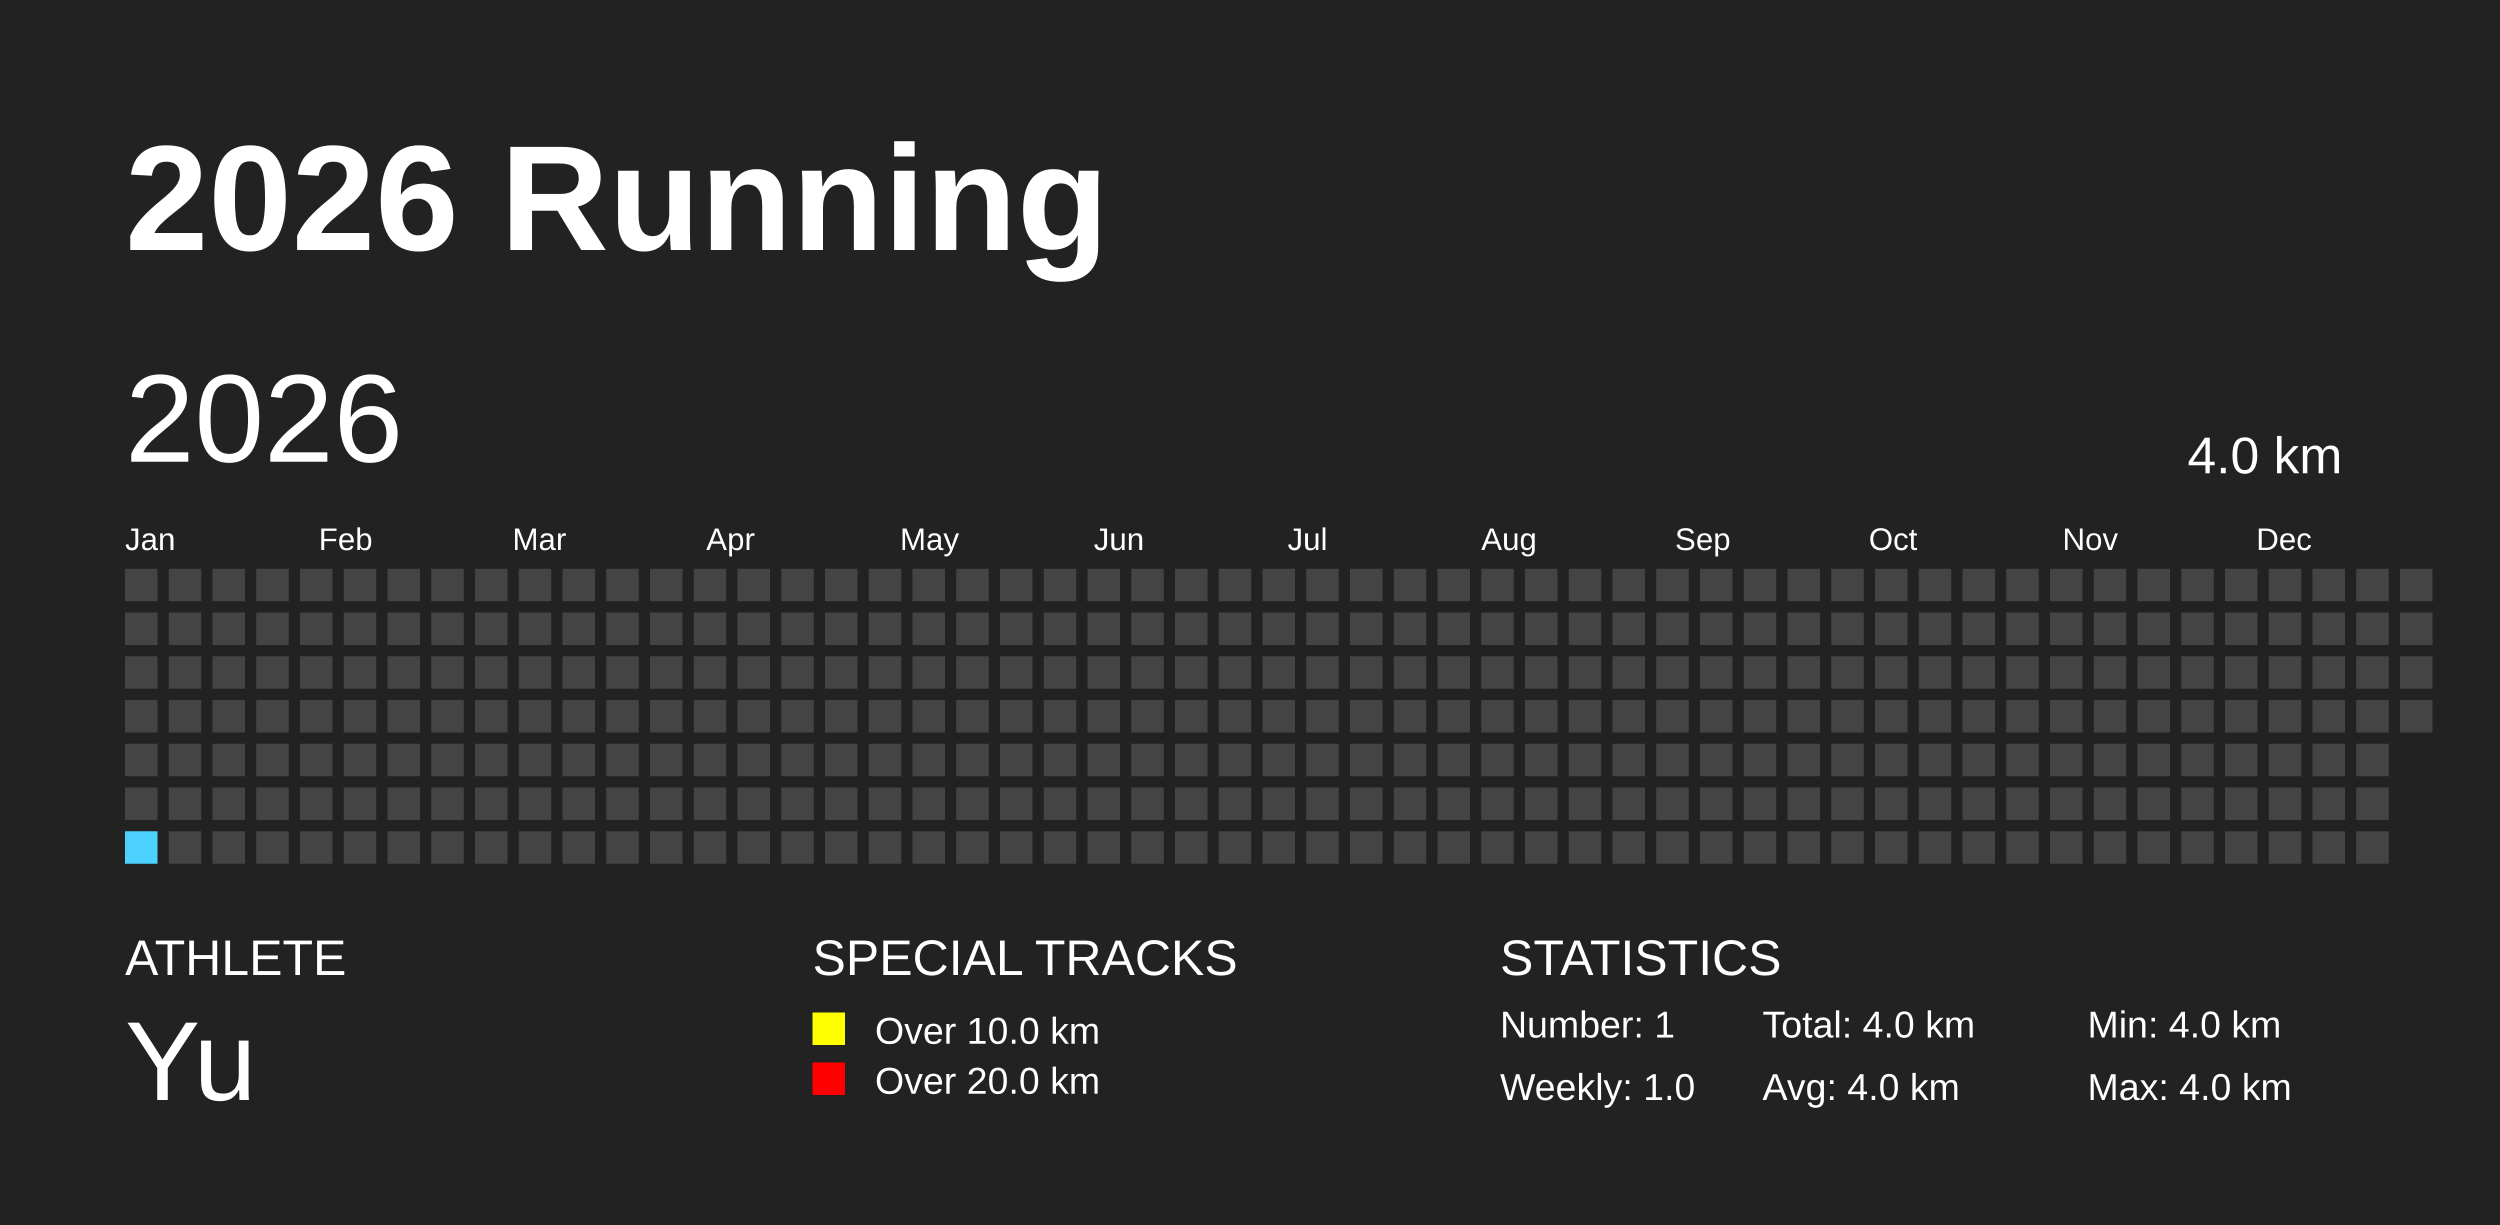
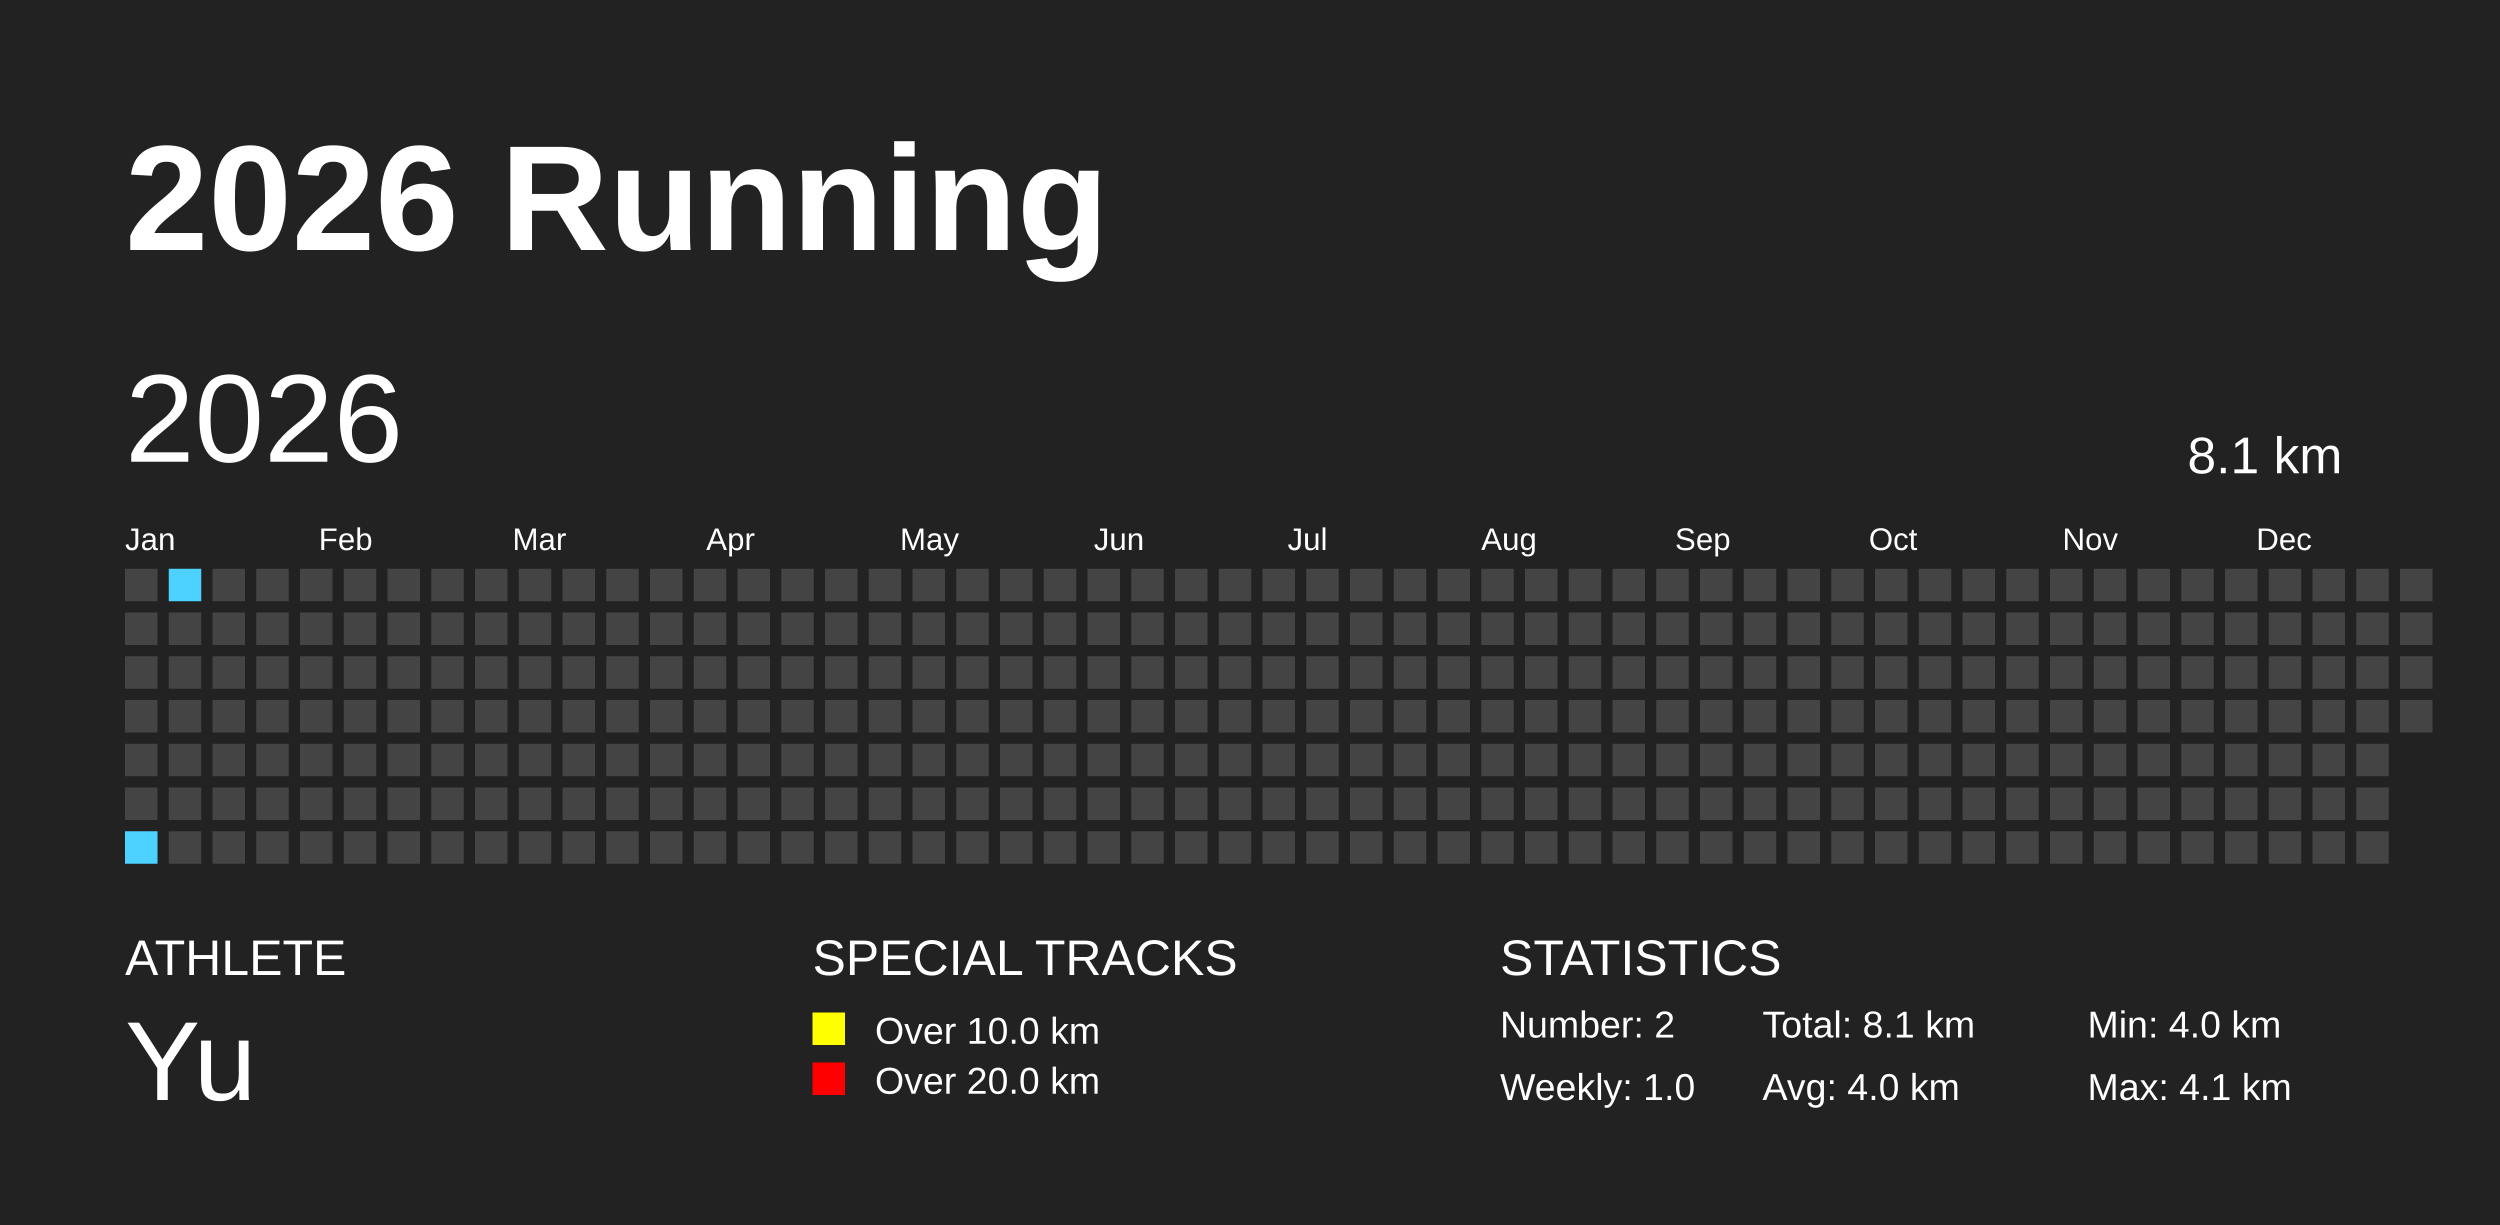
<svg xmlns="http://www.w3.org/2000/svg" baseProfile="full" height="98mm" version="1.1" viewBox="0,0,200,98" width="200mm">
  <defs />
  <rect fill="#222222" height="98" width="200" x="0" y="0" />
  <text fill="#FFFFFF" style="font-size:12px; font-family:Arial; font-weight:bold;" x="10" y="20">2026 Running</text>
  <text fill="#FFFFFF" style="font-size:4px; font-family:Arial" x="10" y="78">ATHLETE</text>
  <text fill="#FFFFFF" style="font-size:9px; font-family:Arial" x="10" y="88">Yu</text>
  <text fill="#FFFFFF" style="font-size:4px; font-family:Arial" x="65" y="78">SPECIAL TRACKS</text>
  <rect fill="yellow" height="2.6" width="2.6" x="65" y="81" />
  <text fill="#FFFFFF" style="font-size:3px; font-family:Arial" x="70" y="83.5">Over 10.0 km</text>
  <rect fill="red" height="2.6" width="2.6" x="65" y="85" />
  <text fill="#FFFFFF" style="font-size:3px; font-family:Arial" x="70" y="87.5">Over 20.0 km</text>
  <text fill="#FFFFFF" style="font-size:4px; font-family:Arial" x="120" y="78">STATISTICS</text>
-   <text fill="#FFFFFF" style="font-size:3px; font-family:Arial" x="120" y="83">Number: 1</text>
+   <text fill="#FFFFFF" style="font-size:3px; font-family:Arial" x="120" y="83">Number: 2</text>
  <text fill="#FFFFFF" style="font-size:3px; font-family:Arial" x="120" y="88">Weekly: 1.0</text>
-   <text fill="#FFFFFF" style="font-size:3px; font-family:Arial" x="141" y="83">Total: 4.0 km</text>
+   <text fill="#FFFFFF" style="font-size:3px; font-family:Arial" x="141" y="83">Total: 8.1 km</text>
  <text fill="#FFFFFF" style="font-size:3px; font-family:Arial" x="141" y="88">Avg: 4.0 km</text>
  <text fill="#FFFFFF" style="font-size:3px; font-family:Arial" x="167" y="83">Min: 4.0 km</text>
-   <text fill="#FFFFFF" style="font-size:3px; font-family:Arial" x="167" y="88">Max: 4.0 km</text>
+   <text fill="#FFFFFF" style="font-size:3px; font-family:Arial" x="167" y="88">Max: 4.1 km</text>
  <text dominant-baseline="hanging" fill="#FFFFFF" style="font-size:10.0px; font-family:Arial;" x="10" y="30">2026</text>
-   <text dominant-baseline="hanging" fill="#FFFFFF" style="font-size:4.125px; font-family:Arial;" x="175" y="35">4.0 km</text>
+   <text dominant-baseline="hanging" fill="#FFFFFF" style="font-size:4.125px; font-family:Arial;" x="175" y="35">8.1 km</text>
  <text fill="#FFFFFF" style="font-size:2.5px; font-family:Arial" x="10.0" y="44">Jan</text>
  <text fill="#FFFFFF" style="font-size:2.5px; font-family:Arial" x="25.5" y="44">Feb</text>
  <text fill="#FFFFFF" style="font-size:2.5px; font-family:Arial" x="41.0" y="44">Mar</text>
  <text fill="#FFFFFF" style="font-size:2.5px; font-family:Arial" x="56.5" y="44">Apr</text>
  <text fill="#FFFFFF" style="font-size:2.5px; font-family:Arial" x="72.0" y="44">May</text>
  <text fill="#FFFFFF" style="font-size:2.5px; font-family:Arial" x="87.5" y="44">Jun</text>
  <text fill="#FFFFFF" style="font-size:2.5px; font-family:Arial" x="103.0" y="44">Jul</text>
  <text fill="#FFFFFF" style="font-size:2.5px; font-family:Arial" x="118.5" y="44">Aug</text>
  <text fill="#FFFFFF" style="font-size:2.5px; font-family:Arial" x="134.0" y="44">Sep</text>
  <text fill="#FFFFFF" style="font-size:2.5px; font-family:Arial" x="149.5" y="44">Oct</text>
  <text fill="#FFFFFF" style="font-size:2.5px; font-family:Arial" x="165.0" y="44">Nov</text>
  <text fill="#FFFFFF" style="font-size:2.5px; font-family:Arial" x="180.5" y="44">Dec</text>
  <rect fill="#444444" height="2.6" width="2.6" x="10.0" y="45.5" />
  <rect fill="#444444" height="2.6" width="2.6" x="10.0" y="49.0" />
  <rect fill="#444444" height="2.6" width="2.6" x="10.0" y="52.5" />
  <rect fill="#444444" height="2.6" width="2.6" x="10.0" y="56.0" />
  <rect fill="#444444" height="2.6" width="2.6" x="10.0" y="59.5" />
  <rect fill="#444444" height="2.6" width="2.6" x="10.0" y="63.0" />
  <rect fill="#4DD2FF" height="2.6" width="2.6" x="10.0" y="66.5" />
-   <rect fill="#444444" height="2.6" width="2.6" x="13.5" y="45.5" />
+   <rect fill="#4DD2FF" height="2.6" width="2.6" x="13.5" y="45.5" />
  <rect fill="#444444" height="2.6" width="2.6" x="13.5" y="49.0" />
  <rect fill="#444444" height="2.6" width="2.6" x="13.5" y="52.5" />
  <rect fill="#444444" height="2.6" width="2.6" x="13.5" y="56.0" />
  <rect fill="#444444" height="2.6" width="2.6" x="13.5" y="59.5" />
  <rect fill="#444444" height="2.6" width="2.6" x="13.5" y="63.0" />
  <rect fill="#444444" height="2.6" width="2.6" x="13.5" y="66.5" />
  <rect fill="#444444" height="2.6" width="2.6" x="17.0" y="45.5" />
  <rect fill="#444444" height="2.6" width="2.6" x="17.0" y="49.0" />
  <rect fill="#444444" height="2.6" width="2.6" x="17.0" y="52.5" />
  <rect fill="#444444" height="2.6" width="2.6" x="17.0" y="56.0" />
  <rect fill="#444444" height="2.6" width="2.6" x="17.0" y="59.5" />
  <rect fill="#444444" height="2.6" width="2.6" x="17.0" y="63.0" />
  <rect fill="#444444" height="2.6" width="2.6" x="17.0" y="66.5" />
  <rect fill="#444444" height="2.6" width="2.6" x="20.5" y="45.5" />
  <rect fill="#444444" height="2.6" width="2.6" x="20.5" y="49.0" />
  <rect fill="#444444" height="2.6" width="2.6" x="20.5" y="52.5" />
  <rect fill="#444444" height="2.6" width="2.6" x="20.5" y="56.0" />
  <rect fill="#444444" height="2.6" width="2.6" x="20.5" y="59.5" />
  <rect fill="#444444" height="2.6" width="2.6" x="20.5" y="63.0" />
  <rect fill="#444444" height="2.6" width="2.6" x="20.5" y="66.5" />
  <rect fill="#444444" height="2.6" width="2.6" x="24.0" y="45.5" />
  <rect fill="#444444" height="2.6" width="2.6" x="24.0" y="49.0" />
  <rect fill="#444444" height="2.6" width="2.6" x="24.0" y="52.5" />
  <rect fill="#444444" height="2.6" width="2.6" x="24.0" y="56.0" />
  <rect fill="#444444" height="2.6" width="2.6" x="24.0" y="59.5" />
  <rect fill="#444444" height="2.6" width="2.6" x="24.0" y="63.0" />
  <rect fill="#444444" height="2.6" width="2.6" x="24.0" y="66.5" />
  <rect fill="#444444" height="2.6" width="2.6" x="27.5" y="45.5" />
  <rect fill="#444444" height="2.6" width="2.6" x="27.5" y="49.0" />
  <rect fill="#444444" height="2.6" width="2.6" x="27.5" y="52.5" />
  <rect fill="#444444" height="2.6" width="2.6" x="27.5" y="56.0" />
  <rect fill="#444444" height="2.6" width="2.6" x="27.5" y="59.5" />
  <rect fill="#444444" height="2.6" width="2.6" x="27.5" y="63.0" />
  <rect fill="#444444" height="2.6" width="2.6" x="27.5" y="66.5" />
  <rect fill="#444444" height="2.6" width="2.6" x="31.0" y="45.5" />
  <rect fill="#444444" height="2.6" width="2.6" x="31.0" y="49.0" />
  <rect fill="#444444" height="2.6" width="2.6" x="31.0" y="52.5" />
  <rect fill="#444444" height="2.6" width="2.6" x="31.0" y="56.0" />
  <rect fill="#444444" height="2.6" width="2.6" x="31.0" y="59.5" />
  <rect fill="#444444" height="2.6" width="2.6" x="31.0" y="63.0" />
  <rect fill="#444444" height="2.6" width="2.6" x="31.0" y="66.5" />
  <rect fill="#444444" height="2.6" width="2.6" x="34.5" y="45.5" />
  <rect fill="#444444" height="2.6" width="2.6" x="34.5" y="49.0" />
  <rect fill="#444444" height="2.6" width="2.6" x="34.5" y="52.5" />
  <rect fill="#444444" height="2.6" width="2.6" x="34.5" y="56.0" />
  <rect fill="#444444" height="2.6" width="2.6" x="34.5" y="59.5" />
  <rect fill="#444444" height="2.6" width="2.6" x="34.5" y="63.0" />
  <rect fill="#444444" height="2.6" width="2.6" x="34.5" y="66.5" />
  <rect fill="#444444" height="2.6" width="2.6" x="38.0" y="45.5" />
  <rect fill="#444444" height="2.6" width="2.6" x="38.0" y="49.0" />
  <rect fill="#444444" height="2.6" width="2.6" x="38.0" y="52.5" />
  <rect fill="#444444" height="2.6" width="2.6" x="38.0" y="56.0" />
  <rect fill="#444444" height="2.6" width="2.6" x="38.0" y="59.5" />
  <rect fill="#444444" height="2.6" width="2.6" x="38.0" y="63.0" />
  <rect fill="#444444" height="2.6" width="2.6" x="38.0" y="66.5" />
  <rect fill="#444444" height="2.6" width="2.6" x="41.5" y="45.5" />
  <rect fill="#444444" height="2.6" width="2.6" x="41.5" y="49.0" />
  <rect fill="#444444" height="2.6" width="2.6" x="41.5" y="52.5" />
  <rect fill="#444444" height="2.6" width="2.6" x="41.5" y="56.0" />
  <rect fill="#444444" height="2.6" width="2.6" x="41.5" y="59.5" />
  <rect fill="#444444" height="2.6" width="2.6" x="41.5" y="63.0" />
  <rect fill="#444444" height="2.6" width="2.6" x="41.5" y="66.5" />
  <rect fill="#444444" height="2.6" width="2.6" x="45.0" y="45.5" />
  <rect fill="#444444" height="2.6" width="2.6" x="45.0" y="49.0" />
  <rect fill="#444444" height="2.6" width="2.6" x="45.0" y="52.5" />
  <rect fill="#444444" height="2.6" width="2.6" x="45.0" y="56.0" />
  <rect fill="#444444" height="2.6" width="2.6" x="45.0" y="59.5" />
  <rect fill="#444444" height="2.6" width="2.6" x="45.0" y="63.0" />
  <rect fill="#444444" height="2.6" width="2.6" x="45.0" y="66.5" />
  <rect fill="#444444" height="2.6" width="2.6" x="48.5" y="45.5" />
  <rect fill="#444444" height="2.6" width="2.6" x="48.5" y="49.0" />
  <rect fill="#444444" height="2.6" width="2.6" x="48.5" y="52.5" />
  <rect fill="#444444" height="2.6" width="2.6" x="48.5" y="56.0" />
  <rect fill="#444444" height="2.6" width="2.6" x="48.5" y="59.5" />
  <rect fill="#444444" height="2.6" width="2.6" x="48.5" y="63.0" />
  <rect fill="#444444" height="2.6" width="2.6" x="48.5" y="66.5" />
  <rect fill="#444444" height="2.6" width="2.6" x="52.0" y="45.5" />
  <rect fill="#444444" height="2.6" width="2.6" x="52.0" y="49.0" />
  <rect fill="#444444" height="2.6" width="2.6" x="52.0" y="52.5" />
  <rect fill="#444444" height="2.6" width="2.6" x="52.0" y="56.0" />
  <rect fill="#444444" height="2.6" width="2.6" x="52.0" y="59.5" />
  <rect fill="#444444" height="2.6" width="2.6" x="52.0" y="63.0" />
  <rect fill="#444444" height="2.6" width="2.6" x="52.0" y="66.5" />
  <rect fill="#444444" height="2.6" width="2.6" x="55.5" y="45.5" />
  <rect fill="#444444" height="2.6" width="2.6" x="55.5" y="49.0" />
  <rect fill="#444444" height="2.6" width="2.6" x="55.5" y="52.5" />
  <rect fill="#444444" height="2.6" width="2.6" x="55.5" y="56.0" />
  <rect fill="#444444" height="2.6" width="2.6" x="55.5" y="59.5" />
  <rect fill="#444444" height="2.6" width="2.6" x="55.5" y="63.0" />
  <rect fill="#444444" height="2.6" width="2.6" x="55.5" y="66.5" />
  <rect fill="#444444" height="2.6" width="2.6" x="59.0" y="45.5" />
  <rect fill="#444444" height="2.6" width="2.6" x="59.0" y="49.0" />
  <rect fill="#444444" height="2.6" width="2.6" x="59.0" y="52.5" />
  <rect fill="#444444" height="2.6" width="2.6" x="59.0" y="56.0" />
  <rect fill="#444444" height="2.6" width="2.6" x="59.0" y="59.5" />
  <rect fill="#444444" height="2.6" width="2.6" x="59.0" y="63.0" />
  <rect fill="#444444" height="2.6" width="2.6" x="59.0" y="66.5" />
  <rect fill="#444444" height="2.6" width="2.6" x="62.5" y="45.5" />
  <rect fill="#444444" height="2.6" width="2.6" x="62.5" y="49.0" />
  <rect fill="#444444" height="2.6" width="2.6" x="62.5" y="52.5" />
  <rect fill="#444444" height="2.6" width="2.6" x="62.5" y="56.0" />
  <rect fill="#444444" height="2.6" width="2.6" x="62.5" y="59.5" />
  <rect fill="#444444" height="2.6" width="2.6" x="62.5" y="63.0" />
  <rect fill="#444444" height="2.6" width="2.6" x="62.5" y="66.5" />
  <rect fill="#444444" height="2.6" width="2.6" x="66.0" y="45.5" />
  <rect fill="#444444" height="2.6" width="2.6" x="66.0" y="49.0" />
  <rect fill="#444444" height="2.6" width="2.6" x="66.0" y="52.5" />
  <rect fill="#444444" height="2.6" width="2.6" x="66.0" y="56.0" />
  <rect fill="#444444" height="2.6" width="2.6" x="66.0" y="59.5" />
  <rect fill="#444444" height="2.6" width="2.6" x="66.0" y="63.0" />
  <rect fill="#444444" height="2.6" width="2.6" x="66.0" y="66.5" />
  <rect fill="#444444" height="2.6" width="2.6" x="69.5" y="45.5" />
  <rect fill="#444444" height="2.6" width="2.6" x="69.5" y="49.0" />
  <rect fill="#444444" height="2.6" width="2.6" x="69.5" y="52.5" />
  <rect fill="#444444" height="2.6" width="2.6" x="69.5" y="56.0" />
  <rect fill="#444444" height="2.6" width="2.6" x="69.5" y="59.5" />
  <rect fill="#444444" height="2.6" width="2.6" x="69.5" y="63.0" />
  <rect fill="#444444" height="2.6" width="2.6" x="69.5" y="66.5" />
  <rect fill="#444444" height="2.6" width="2.6" x="73.0" y="45.5" />
  <rect fill="#444444" height="2.6" width="2.6" x="73.0" y="49.0" />
  <rect fill="#444444" height="2.6" width="2.6" x="73.0" y="52.5" />
  <rect fill="#444444" height="2.6" width="2.6" x="73.0" y="56.0" />
  <rect fill="#444444" height="2.6" width="2.6" x="73.0" y="59.5" />
  <rect fill="#444444" height="2.6" width="2.6" x="73.0" y="63.0" />
  <rect fill="#444444" height="2.6" width="2.6" x="73.0" y="66.5" />
  <rect fill="#444444" height="2.6" width="2.6" x="76.5" y="45.5" />
  <rect fill="#444444" height="2.6" width="2.6" x="76.5" y="49.0" />
  <rect fill="#444444" height="2.6" width="2.6" x="76.5" y="52.5" />
  <rect fill="#444444" height="2.6" width="2.6" x="76.5" y="56.0" />
  <rect fill="#444444" height="2.6" width="2.6" x="76.5" y="59.5" />
  <rect fill="#444444" height="2.6" width="2.6" x="76.5" y="63.0" />
  <rect fill="#444444" height="2.6" width="2.6" x="76.5" y="66.5" />
  <rect fill="#444444" height="2.6" width="2.6" x="80.0" y="45.5" />
  <rect fill="#444444" height="2.6" width="2.6" x="80.0" y="49.0" />
  <rect fill="#444444" height="2.6" width="2.6" x="80.0" y="52.5" />
  <rect fill="#444444" height="2.6" width="2.6" x="80.0" y="56.0" />
  <rect fill="#444444" height="2.6" width="2.6" x="80.0" y="59.5" />
  <rect fill="#444444" height="2.6" width="2.6" x="80.0" y="63.0" />
  <rect fill="#444444" height="2.6" width="2.6" x="80.0" y="66.5" />
  <rect fill="#444444" height="2.6" width="2.6" x="83.5" y="45.5" />
  <rect fill="#444444" height="2.6" width="2.6" x="83.5" y="49.0" />
  <rect fill="#444444" height="2.6" width="2.6" x="83.5" y="52.5" />
  <rect fill="#444444" height="2.6" width="2.6" x="83.5" y="56.0" />
  <rect fill="#444444" height="2.6" width="2.6" x="83.5" y="59.5" />
  <rect fill="#444444" height="2.6" width="2.6" x="83.5" y="63.0" />
  <rect fill="#444444" height="2.6" width="2.6" x="83.5" y="66.5" />
  <rect fill="#444444" height="2.6" width="2.6" x="87.0" y="45.5" />
  <rect fill="#444444" height="2.6" width="2.6" x="87.0" y="49.0" />
  <rect fill="#444444" height="2.6" width="2.6" x="87.0" y="52.5" />
  <rect fill="#444444" height="2.6" width="2.6" x="87.0" y="56.0" />
  <rect fill="#444444" height="2.6" width="2.6" x="87.0" y="59.5" />
  <rect fill="#444444" height="2.6" width="2.6" x="87.0" y="63.0" />
  <rect fill="#444444" height="2.6" width="2.6" x="87.0" y="66.5" />
  <rect fill="#444444" height="2.6" width="2.6" x="90.5" y="45.5" />
  <rect fill="#444444" height="2.6" width="2.6" x="90.5" y="49.0" />
  <rect fill="#444444" height="2.6" width="2.6" x="90.5" y="52.5" />
  <rect fill="#444444" height="2.6" width="2.6" x="90.5" y="56.0" />
  <rect fill="#444444" height="2.6" width="2.6" x="90.5" y="59.5" />
  <rect fill="#444444" height="2.6" width="2.6" x="90.5" y="63.0" />
  <rect fill="#444444" height="2.6" width="2.6" x="90.5" y="66.5" />
  <rect fill="#444444" height="2.6" width="2.6" x="94.0" y="45.5" />
  <rect fill="#444444" height="2.6" width="2.6" x="94.0" y="49.0" />
  <rect fill="#444444" height="2.6" width="2.6" x="94.0" y="52.5" />
  <rect fill="#444444" height="2.6" width="2.6" x="94.0" y="56.0" />
  <rect fill="#444444" height="2.6" width="2.6" x="94.0" y="59.5" />
  <rect fill="#444444" height="2.6" width="2.6" x="94.0" y="63.0" />
  <rect fill="#444444" height="2.6" width="2.6" x="94.0" y="66.5" />
  <rect fill="#444444" height="2.6" width="2.6" x="97.5" y="45.5" />
  <rect fill="#444444" height="2.6" width="2.6" x="97.5" y="49.0" />
  <rect fill="#444444" height="2.6" width="2.6" x="97.5" y="52.5" />
  <rect fill="#444444" height="2.6" width="2.6" x="97.5" y="56.0" />
  <rect fill="#444444" height="2.6" width="2.6" x="97.5" y="59.5" />
  <rect fill="#444444" height="2.6" width="2.6" x="97.5" y="63.0" />
  <rect fill="#444444" height="2.6" width="2.6" x="97.5" y="66.5" />
  <rect fill="#444444" height="2.6" width="2.6" x="101.0" y="45.5" />
  <rect fill="#444444" height="2.6" width="2.6" x="101.0" y="49.0" />
  <rect fill="#444444" height="2.6" width="2.6" x="101.0" y="52.5" />
  <rect fill="#444444" height="2.6" width="2.6" x="101.0" y="56.0" />
  <rect fill="#444444" height="2.6" width="2.6" x="101.0" y="59.5" />
  <rect fill="#444444" height="2.6" width="2.6" x="101.0" y="63.0" />
  <rect fill="#444444" height="2.6" width="2.6" x="101.0" y="66.5" />
  <rect fill="#444444" height="2.6" width="2.6" x="104.5" y="45.5" />
  <rect fill="#444444" height="2.6" width="2.6" x="104.5" y="49.0" />
  <rect fill="#444444" height="2.6" width="2.6" x="104.5" y="52.5" />
  <rect fill="#444444" height="2.6" width="2.6" x="104.5" y="56.0" />
  <rect fill="#444444" height="2.6" width="2.6" x="104.5" y="59.5" />
  <rect fill="#444444" height="2.6" width="2.6" x="104.5" y="63.0" />
  <rect fill="#444444" height="2.6" width="2.6" x="104.5" y="66.5" />
  <rect fill="#444444" height="2.6" width="2.6" x="108.0" y="45.5" />
  <rect fill="#444444" height="2.6" width="2.6" x="108.0" y="49.0" />
  <rect fill="#444444" height="2.6" width="2.6" x="108.0" y="52.5" />
  <rect fill="#444444" height="2.6" width="2.6" x="108.0" y="56.0" />
  <rect fill="#444444" height="2.6" width="2.6" x="108.0" y="59.5" />
  <rect fill="#444444" height="2.6" width="2.6" x="108.0" y="63.0" />
  <rect fill="#444444" height="2.6" width="2.6" x="108.0" y="66.5" />
  <rect fill="#444444" height="2.6" width="2.6" x="111.5" y="45.5" />
  <rect fill="#444444" height="2.6" width="2.6" x="111.5" y="49.0" />
  <rect fill="#444444" height="2.6" width="2.6" x="111.5" y="52.5" />
  <rect fill="#444444" height="2.6" width="2.6" x="111.5" y="56.0" />
  <rect fill="#444444" height="2.6" width="2.6" x="111.5" y="59.5" />
  <rect fill="#444444" height="2.6" width="2.6" x="111.5" y="63.0" />
  <rect fill="#444444" height="2.6" width="2.6" x="111.5" y="66.5" />
  <rect fill="#444444" height="2.6" width="2.6" x="115.0" y="45.5" />
  <rect fill="#444444" height="2.6" width="2.6" x="115.0" y="49.0" />
  <rect fill="#444444" height="2.6" width="2.6" x="115.0" y="52.5" />
  <rect fill="#444444" height="2.6" width="2.6" x="115.0" y="56.0" />
  <rect fill="#444444" height="2.6" width="2.6" x="115.0" y="59.5" />
  <rect fill="#444444" height="2.6" width="2.6" x="115.0" y="63.0" />
  <rect fill="#444444" height="2.6" width="2.6" x="115.0" y="66.5" />
  <rect fill="#444444" height="2.6" width="2.6" x="118.5" y="45.5" />
  <rect fill="#444444" height="2.6" width="2.6" x="118.5" y="49.0" />
  <rect fill="#444444" height="2.6" width="2.6" x="118.5" y="52.5" />
  <rect fill="#444444" height="2.6" width="2.6" x="118.5" y="56.0" />
  <rect fill="#444444" height="2.6" width="2.6" x="118.5" y="59.5" />
  <rect fill="#444444" height="2.6" width="2.6" x="118.5" y="63.0" />
  <rect fill="#444444" height="2.6" width="2.6" x="118.5" y="66.5" />
  <rect fill="#444444" height="2.6" width="2.6" x="122.0" y="45.5" />
  <rect fill="#444444" height="2.6" width="2.6" x="122.0" y="49.0" />
  <rect fill="#444444" height="2.6" width="2.6" x="122.0" y="52.5" />
  <rect fill="#444444" height="2.6" width="2.6" x="122.0" y="56.0" />
  <rect fill="#444444" height="2.6" width="2.6" x="122.0" y="59.5" />
  <rect fill="#444444" height="2.6" width="2.6" x="122.0" y="63.0" />
  <rect fill="#444444" height="2.6" width="2.6" x="122.0" y="66.5" />
  <rect fill="#444444" height="2.6" width="2.6" x="125.5" y="45.5" />
  <rect fill="#444444" height="2.6" width="2.6" x="125.5" y="49.0" />
  <rect fill="#444444" height="2.6" width="2.6" x="125.5" y="52.5" />
  <rect fill="#444444" height="2.6" width="2.6" x="125.5" y="56.0" />
  <rect fill="#444444" height="2.6" width="2.6" x="125.5" y="59.5" />
  <rect fill="#444444" height="2.6" width="2.6" x="125.5" y="63.0" />
  <rect fill="#444444" height="2.6" width="2.6" x="125.5" y="66.5" />
  <rect fill="#444444" height="2.6" width="2.6" x="129.0" y="45.5" />
  <rect fill="#444444" height="2.6" width="2.6" x="129.0" y="49.0" />
  <rect fill="#444444" height="2.6" width="2.6" x="129.0" y="52.5" />
  <rect fill="#444444" height="2.6" width="2.6" x="129.0" y="56.0" />
  <rect fill="#444444" height="2.6" width="2.6" x="129.0" y="59.5" />
  <rect fill="#444444" height="2.6" width="2.6" x="129.0" y="63.0" />
  <rect fill="#444444" height="2.6" width="2.6" x="129.0" y="66.5" />
  <rect fill="#444444" height="2.6" width="2.6" x="132.5" y="45.5" />
  <rect fill="#444444" height="2.6" width="2.6" x="132.5" y="49.0" />
  <rect fill="#444444" height="2.6" width="2.6" x="132.5" y="52.5" />
  <rect fill="#444444" height="2.6" width="2.6" x="132.5" y="56.0" />
  <rect fill="#444444" height="2.6" width="2.6" x="132.5" y="59.5" />
  <rect fill="#444444" height="2.6" width="2.6" x="132.5" y="63.0" />
  <rect fill="#444444" height="2.6" width="2.6" x="132.5" y="66.5" />
  <rect fill="#444444" height="2.6" width="2.6" x="136.0" y="45.5" />
  <rect fill="#444444" height="2.6" width="2.6" x="136.0" y="49.0" />
  <rect fill="#444444" height="2.6" width="2.6" x="136.0" y="52.5" />
  <rect fill="#444444" height="2.6" width="2.6" x="136.0" y="56.0" />
  <rect fill="#444444" height="2.6" width="2.6" x="136.0" y="59.5" />
  <rect fill="#444444" height="2.6" width="2.6" x="136.0" y="63.0" />
  <rect fill="#444444" height="2.6" width="2.6" x="136.0" y="66.5" />
  <rect fill="#444444" height="2.6" width="2.6" x="139.5" y="45.5" />
  <rect fill="#444444" height="2.6" width="2.6" x="139.5" y="49.0" />
  <rect fill="#444444" height="2.6" width="2.6" x="139.5" y="52.5" />
  <rect fill="#444444" height="2.6" width="2.6" x="139.5" y="56.0" />
  <rect fill="#444444" height="2.6" width="2.6" x="139.5" y="59.5" />
  <rect fill="#444444" height="2.6" width="2.6" x="139.5" y="63.0" />
  <rect fill="#444444" height="2.6" width="2.6" x="139.5" y="66.5" />
  <rect fill="#444444" height="2.6" width="2.6" x="143.0" y="45.5" />
  <rect fill="#444444" height="2.6" width="2.6" x="143.0" y="49.0" />
  <rect fill="#444444" height="2.6" width="2.6" x="143.0" y="52.5" />
  <rect fill="#444444" height="2.6" width="2.6" x="143.0" y="56.0" />
  <rect fill="#444444" height="2.6" width="2.6" x="143.0" y="59.5" />
  <rect fill="#444444" height="2.6" width="2.6" x="143.0" y="63.0" />
  <rect fill="#444444" height="2.6" width="2.6" x="143.0" y="66.5" />
  <rect fill="#444444" height="2.6" width="2.6" x="146.5" y="45.5" />
  <rect fill="#444444" height="2.6" width="2.6" x="146.5" y="49.0" />
  <rect fill="#444444" height="2.6" width="2.6" x="146.5" y="52.5" />
  <rect fill="#444444" height="2.6" width="2.6" x="146.5" y="56.0" />
  <rect fill="#444444" height="2.6" width="2.6" x="146.5" y="59.5" />
  <rect fill="#444444" height="2.6" width="2.6" x="146.5" y="63.0" />
  <rect fill="#444444" height="2.6" width="2.6" x="146.5" y="66.5" />
  <rect fill="#444444" height="2.6" width="2.6" x="150.0" y="45.5" />
  <rect fill="#444444" height="2.6" width="2.6" x="150.0" y="49.0" />
  <rect fill="#444444" height="2.6" width="2.6" x="150.0" y="52.5" />
  <rect fill="#444444" height="2.6" width="2.6" x="150.0" y="56.0" />
  <rect fill="#444444" height="2.6" width="2.6" x="150.0" y="59.5" />
  <rect fill="#444444" height="2.6" width="2.6" x="150.0" y="63.0" />
  <rect fill="#444444" height="2.6" width="2.6" x="150.0" y="66.5" />
  <rect fill="#444444" height="2.6" width="2.6" x="153.5" y="45.5" />
  <rect fill="#444444" height="2.6" width="2.6" x="153.5" y="49.0" />
  <rect fill="#444444" height="2.6" width="2.6" x="153.5" y="52.5" />
  <rect fill="#444444" height="2.6" width="2.6" x="153.5" y="56.0" />
  <rect fill="#444444" height="2.6" width="2.6" x="153.5" y="59.5" />
  <rect fill="#444444" height="2.6" width="2.6" x="153.5" y="63.0" />
  <rect fill="#444444" height="2.6" width="2.6" x="153.5" y="66.5" />
  <rect fill="#444444" height="2.6" width="2.6" x="157.0" y="45.5" />
  <rect fill="#444444" height="2.6" width="2.6" x="157.0" y="49.0" />
  <rect fill="#444444" height="2.6" width="2.6" x="157.0" y="52.5" />
  <rect fill="#444444" height="2.6" width="2.6" x="157.0" y="56.0" />
  <rect fill="#444444" height="2.6" width="2.6" x="157.0" y="59.5" />
  <rect fill="#444444" height="2.6" width="2.6" x="157.0" y="63.0" />
  <rect fill="#444444" height="2.6" width="2.6" x="157.0" y="66.5" />
  <rect fill="#444444" height="2.6" width="2.6" x="160.5" y="45.5" />
  <rect fill="#444444" height="2.6" width="2.6" x="160.5" y="49.0" />
  <rect fill="#444444" height="2.6" width="2.6" x="160.5" y="52.5" />
  <rect fill="#444444" height="2.6" width="2.6" x="160.5" y="56.0" />
  <rect fill="#444444" height="2.6" width="2.6" x="160.5" y="59.5" />
  <rect fill="#444444" height="2.6" width="2.6" x="160.5" y="63.0" />
  <rect fill="#444444" height="2.6" width="2.6" x="160.5" y="66.5" />
  <rect fill="#444444" height="2.6" width="2.6" x="164.0" y="45.5" />
  <rect fill="#444444" height="2.6" width="2.6" x="164.0" y="49.0" />
  <rect fill="#444444" height="2.6" width="2.6" x="164.0" y="52.5" />
  <rect fill="#444444" height="2.6" width="2.6" x="164.0" y="56.0" />
  <rect fill="#444444" height="2.6" width="2.6" x="164.0" y="59.5" />
  <rect fill="#444444" height="2.6" width="2.6" x="164.0" y="63.0" />
  <rect fill="#444444" height="2.6" width="2.6" x="164.0" y="66.5" />
  <rect fill="#444444" height="2.6" width="2.6" x="167.5" y="45.5" />
  <rect fill="#444444" height="2.6" width="2.6" x="167.5" y="49.0" />
  <rect fill="#444444" height="2.6" width="2.6" x="167.5" y="52.5" />
  <rect fill="#444444" height="2.6" width="2.6" x="167.5" y="56.0" />
  <rect fill="#444444" height="2.6" width="2.6" x="167.5" y="59.5" />
  <rect fill="#444444" height="2.6" width="2.6" x="167.5" y="63.0" />
  <rect fill="#444444" height="2.6" width="2.6" x="167.5" y="66.5" />
  <rect fill="#444444" height="2.6" width="2.6" x="171.0" y="45.5" />
  <rect fill="#444444" height="2.6" width="2.6" x="171.0" y="49.0" />
  <rect fill="#444444" height="2.6" width="2.6" x="171.0" y="52.5" />
  <rect fill="#444444" height="2.6" width="2.6" x="171.0" y="56.0" />
  <rect fill="#444444" height="2.6" width="2.6" x="171.0" y="59.5" />
  <rect fill="#444444" height="2.6" width="2.6" x="171.0" y="63.0" />
  <rect fill="#444444" height="2.6" width="2.6" x="171.0" y="66.5" />
  <rect fill="#444444" height="2.6" width="2.6" x="174.5" y="45.5" />
  <rect fill="#444444" height="2.6" width="2.6" x="174.5" y="49.0" />
  <rect fill="#444444" height="2.6" width="2.6" x="174.5" y="52.5" />
  <rect fill="#444444" height="2.6" width="2.6" x="174.5" y="56.0" />
  <rect fill="#444444" height="2.6" width="2.6" x="174.5" y="59.5" />
  <rect fill="#444444" height="2.6" width="2.6" x="174.5" y="63.0" />
  <rect fill="#444444" height="2.6" width="2.6" x="174.5" y="66.5" />
  <rect fill="#444444" height="2.6" width="2.6" x="178.0" y="45.5" />
  <rect fill="#444444" height="2.6" width="2.6" x="178.0" y="49.0" />
  <rect fill="#444444" height="2.6" width="2.6" x="178.0" y="52.5" />
  <rect fill="#444444" height="2.6" width="2.6" x="178.0" y="56.0" />
  <rect fill="#444444" height="2.6" width="2.6" x="178.0" y="59.5" />
  <rect fill="#444444" height="2.6" width="2.6" x="178.0" y="63.0" />
  <rect fill="#444444" height="2.6" width="2.6" x="178.0" y="66.5" />
  <rect fill="#444444" height="2.6" width="2.6" x="181.5" y="45.5" />
  <rect fill="#444444" height="2.6" width="2.6" x="181.5" y="49.0" />
  <rect fill="#444444" height="2.6" width="2.6" x="181.5" y="52.5" />
  <rect fill="#444444" height="2.6" width="2.6" x="181.5" y="56.0" />
  <rect fill="#444444" height="2.6" width="2.6" x="181.5" y="59.5" />
  <rect fill="#444444" height="2.6" width="2.6" x="181.5" y="63.0" />
  <rect fill="#444444" height="2.6" width="2.6" x="181.5" y="66.5" />
  <rect fill="#444444" height="2.6" width="2.6" x="185.0" y="45.5" />
  <rect fill="#444444" height="2.6" width="2.6" x="185.0" y="49.0" />
  <rect fill="#444444" height="2.6" width="2.6" x="185.0" y="52.5" />
  <rect fill="#444444" height="2.6" width="2.6" x="185.0" y="56.0" />
  <rect fill="#444444" height="2.6" width="2.6" x="185.0" y="59.5" />
  <rect fill="#444444" height="2.6" width="2.6" x="185.0" y="63.0" />
  <rect fill="#444444" height="2.6" width="2.6" x="185.0" y="66.5" />
  <rect fill="#444444" height="2.6" width="2.6" x="188.5" y="45.5" />
  <rect fill="#444444" height="2.6" width="2.6" x="188.5" y="49.0" />
  <rect fill="#444444" height="2.6" width="2.6" x="188.5" y="52.5" />
  <rect fill="#444444" height="2.6" width="2.6" x="188.5" y="56.0" />
  <rect fill="#444444" height="2.6" width="2.6" x="188.5" y="59.5" />
  <rect fill="#444444" height="2.6" width="2.6" x="188.5" y="63.0" />
  <rect fill="#444444" height="2.6" width="2.6" x="188.5" y="66.5" />
  <rect fill="#444444" height="2.6" width="2.6" x="192.0" y="45.5" />
  <rect fill="#444444" height="2.6" width="2.6" x="192.0" y="49.0" />
  <rect fill="#444444" height="2.6" width="2.6" x="192.0" y="52.5" />
  <rect fill="#444444" height="2.6" width="2.6" x="192.0" y="56.0" />
</svg>
